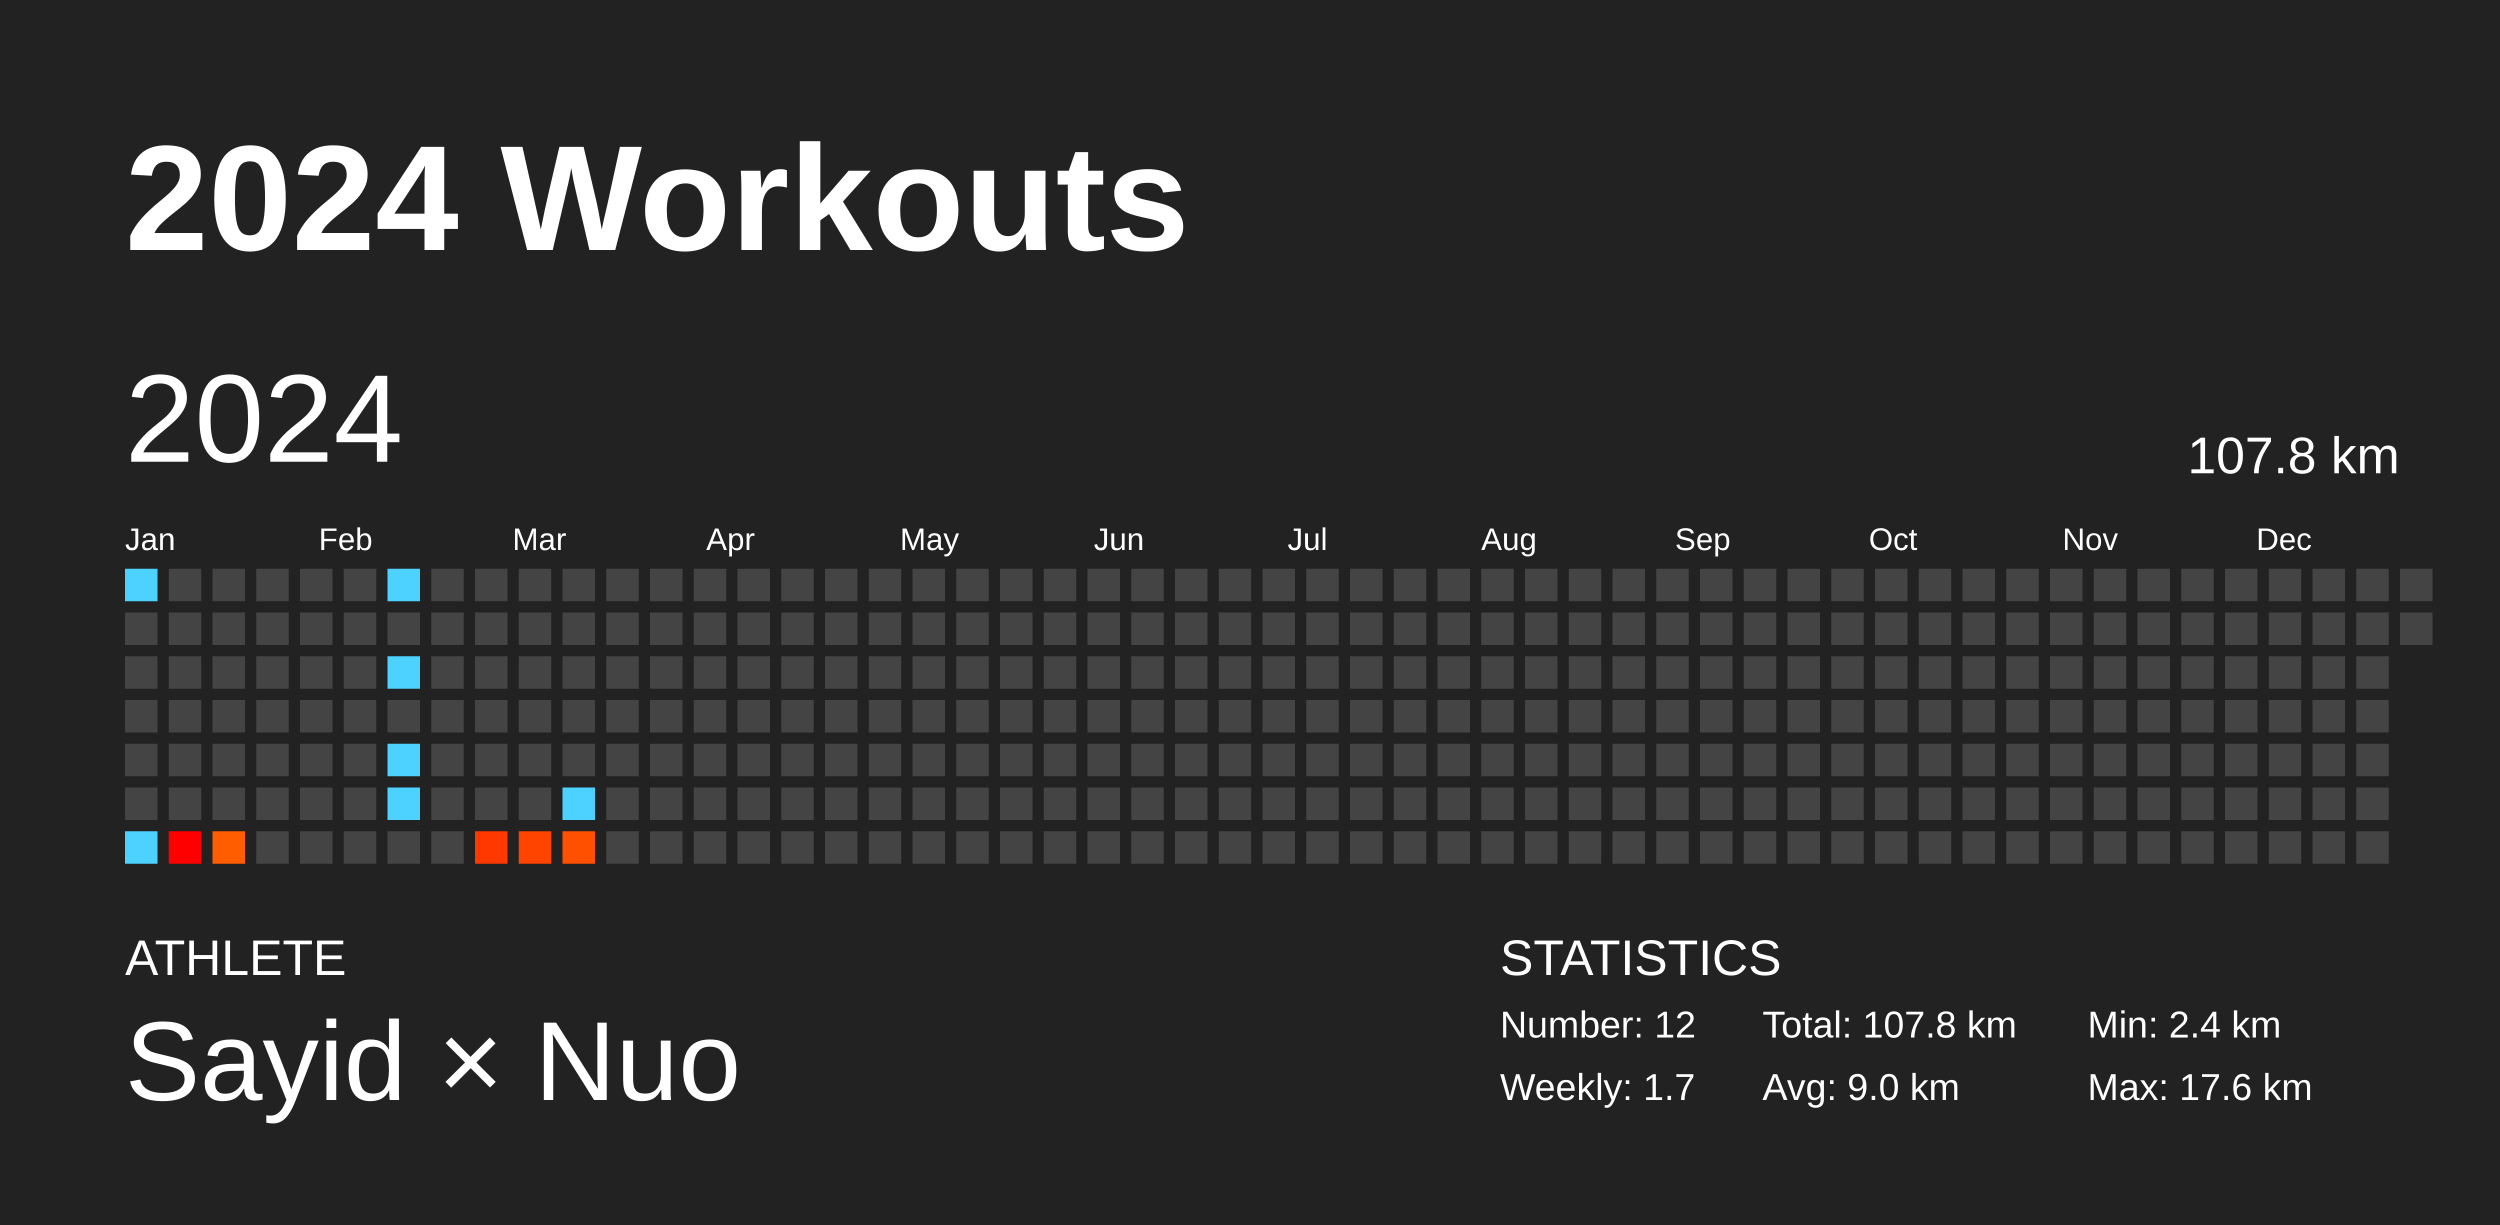
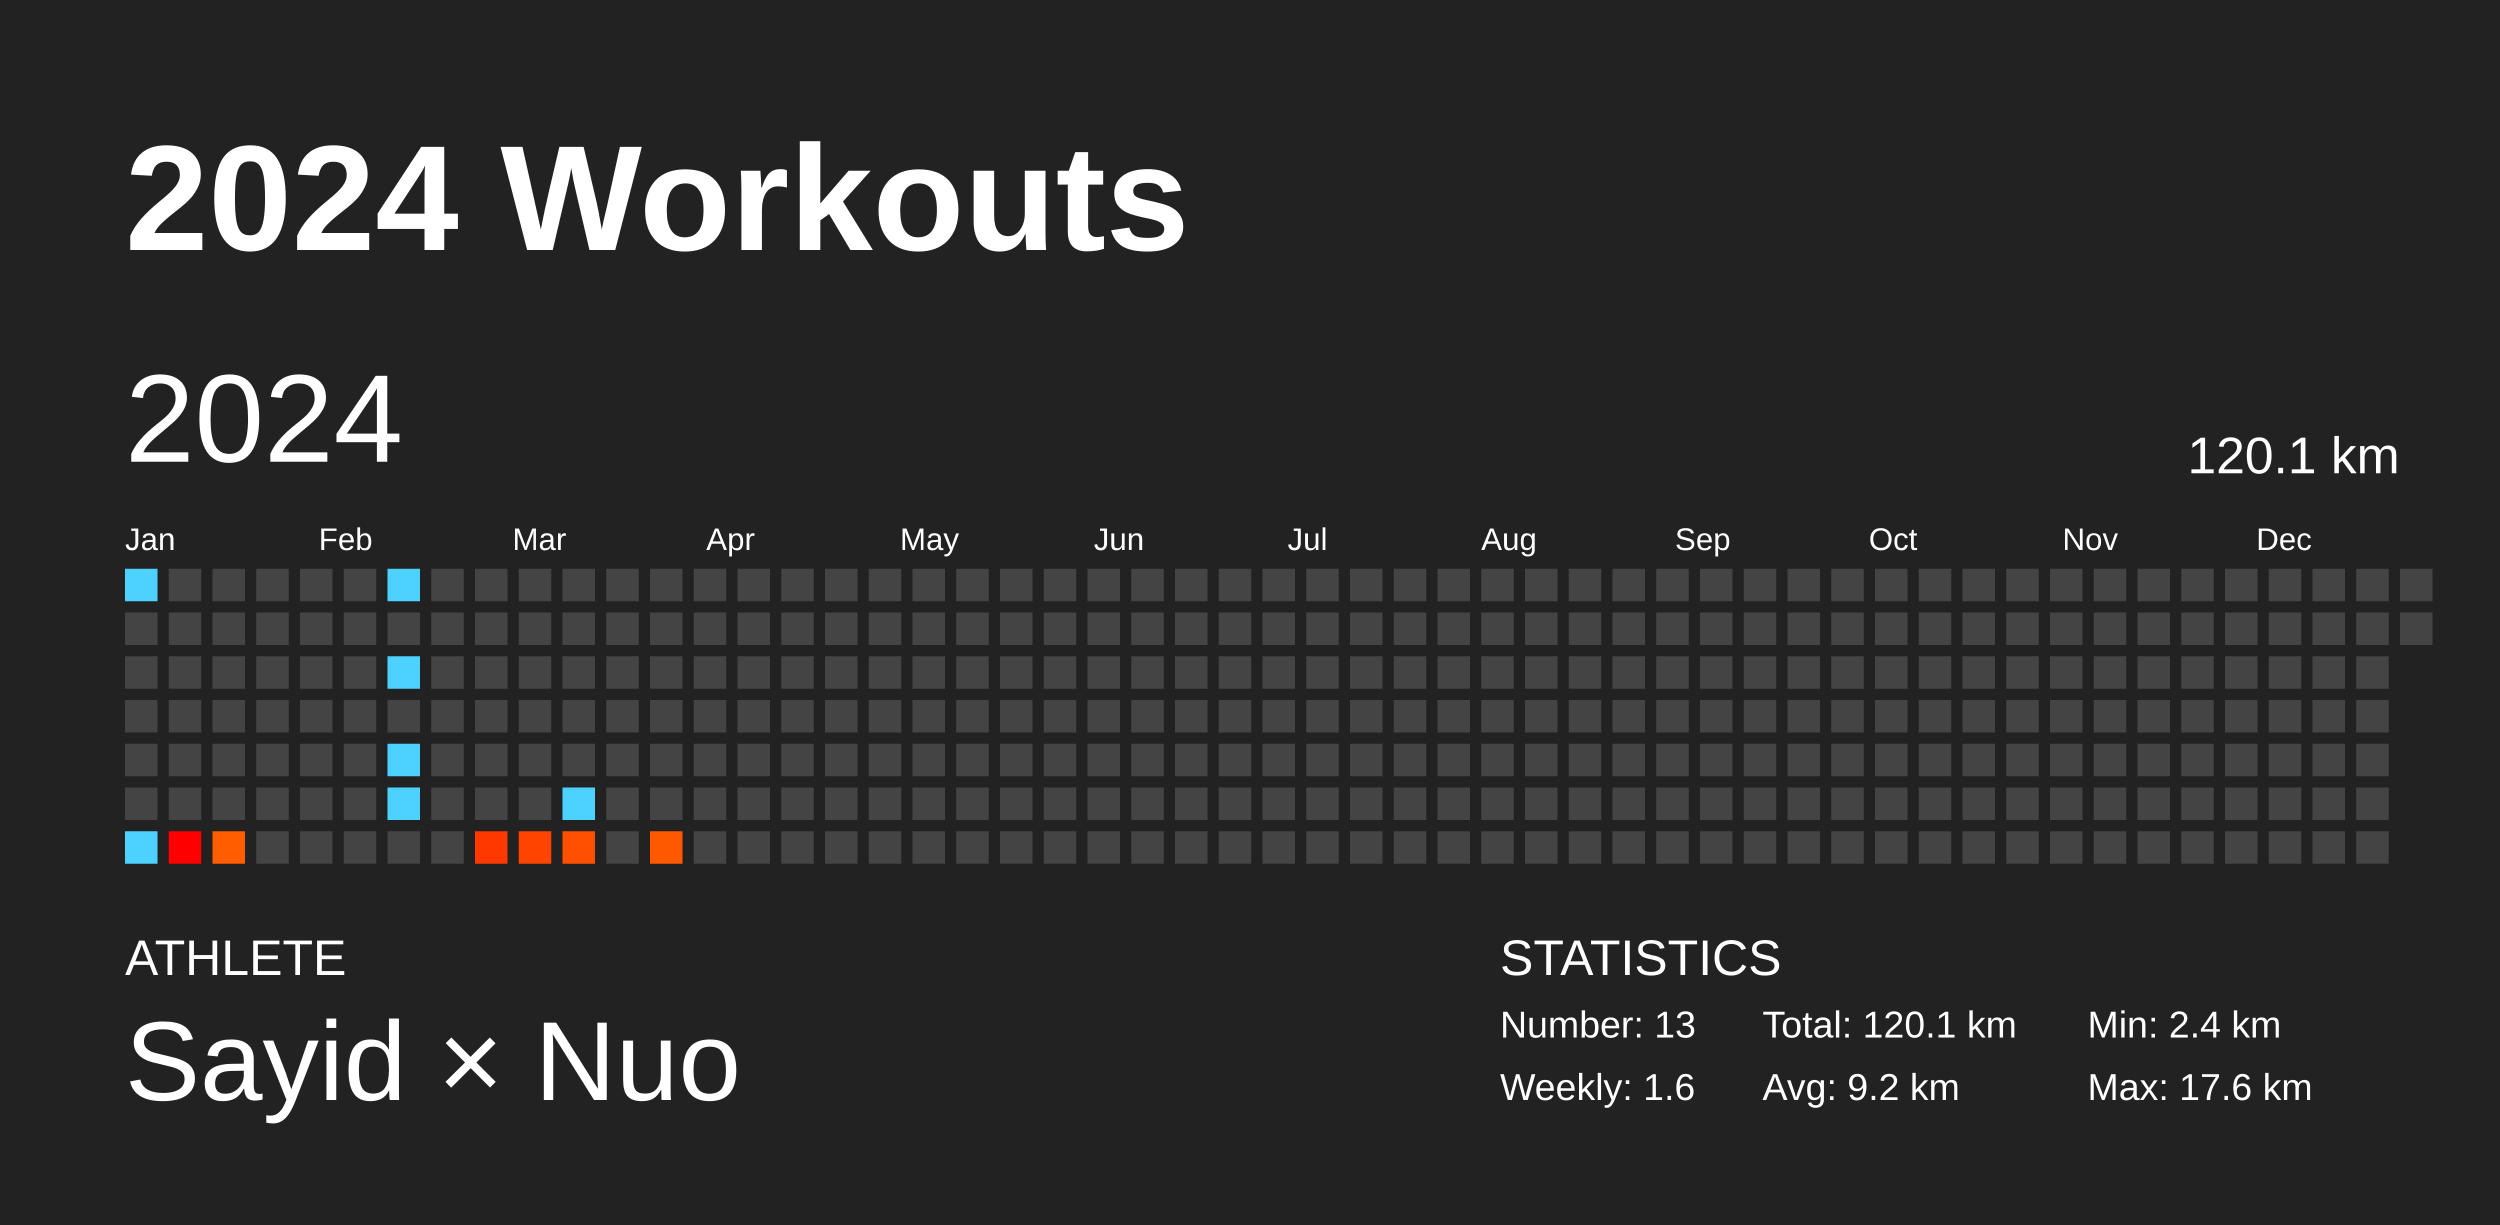
<svg xmlns="http://www.w3.org/2000/svg" baseProfile="full" height="98mm" version="1.1" viewBox="0,0,200,98" width="200mm">
  <defs />
  <rect fill="#222222" height="98" width="200" x="0" y="0" />
  <text fill="#FFFFFF" style="font-size:12px; font-family:Arial; font-weight:bold;" x="10" y="20">2024 Workouts</text>
  <text fill="#FFFFFF" style="font-size:4px; font-family:Arial" x="10" y="78">ATHLETE</text>
  <text fill="#FFFFFF" style="font-size:9px; font-family:Arial" x="10" y="88">Sayid × Nuo</text>
  <text fill="#FFFFFF" style="font-size:4px; font-family:Arial" x="120" y="78">STATISTICS</text>
-   <text fill="#FFFFFF" style="font-size:3px; font-family:Arial" x="120" y="83">Number: 12</text>
-   <text fill="#FFFFFF" style="font-size:3px; font-family:Arial" x="120" y="88">Weekly: 1.7</text>
-   <text fill="#FFFFFF" style="font-size:3px; font-family:Arial" x="141" y="83">Total: 107.8 km</text>
-   <text fill="#FFFFFF" style="font-size:3px; font-family:Arial" x="141" y="88">Avg: 9.0 km</text>
+   <text fill="#FFFFFF" style="font-size:3px; font-family:Arial" x="120" y="83">Number: 13</text>
+   <text fill="#FFFFFF" style="font-size:3px; font-family:Arial" x="120" y="88">Weekly: 1.6</text>
+   <text fill="#FFFFFF" style="font-size:3px; font-family:Arial" x="141" y="83">Total: 120.1 km</text>
+   <text fill="#FFFFFF" style="font-size:3px; font-family:Arial" x="141" y="88">Avg: 9.2 km</text>
  <text fill="#FFFFFF" style="font-size:3px; font-family:Arial" x="167" y="83">Min: 2.4 km</text>
  <text fill="#FFFFFF" style="font-size:3px; font-family:Arial" x="167" y="88">Max: 17.6 km</text>
  <text dominant-baseline="hanging" fill="#FFFFFF" style="font-size:10.0px; font-family:Arial;" x="10" y="30">2024</text>
-   <text dominant-baseline="hanging" fill="#FFFFFF" style="font-size:4.125px; font-family:Arial;" x="175" y="35">107.8 km</text>
+   <text dominant-baseline="hanging" fill="#FFFFFF" style="font-size:4.125px; font-family:Arial;" x="175" y="35">120.1 km</text>
  <text fill="#FFFFFF" style="font-size:2.5px; font-family:Arial" x="10.0" y="44">Jan</text>
  <text fill="#FFFFFF" style="font-size:2.5px; font-family:Arial" x="25.5" y="44">Feb</text>
  <text fill="#FFFFFF" style="font-size:2.5px; font-family:Arial" x="41.0" y="44">Mar</text>
  <text fill="#FFFFFF" style="font-size:2.5px; font-family:Arial" x="56.5" y="44">Apr</text>
  <text fill="#FFFFFF" style="font-size:2.5px; font-family:Arial" x="72.0" y="44">May</text>
  <text fill="#FFFFFF" style="font-size:2.5px; font-family:Arial" x="87.5" y="44">Jun</text>
  <text fill="#FFFFFF" style="font-size:2.5px; font-family:Arial" x="103.0" y="44">Jul</text>
  <text fill="#FFFFFF" style="font-size:2.5px; font-family:Arial" x="118.5" y="44">Aug</text>
  <text fill="#FFFFFF" style="font-size:2.5px; font-family:Arial" x="134.0" y="44">Sep</text>
  <text fill="#FFFFFF" style="font-size:2.5px; font-family:Arial" x="149.5" y="44">Oct</text>
  <text fill="#FFFFFF" style="font-size:2.5px; font-family:Arial" x="165.0" y="44">Nov</text>
  <text fill="#FFFFFF" style="font-size:2.5px; font-family:Arial" x="180.5" y="44">Dec</text>
  <rect fill="#4dd2ff" height="2.6" width="2.6" x="10.0" y="45.5" />
  <rect fill="#444444" height="2.6" width="2.6" x="10.0" y="49.0" />
  <rect fill="#444444" height="2.6" width="2.6" x="10.0" y="52.5" />
  <rect fill="#444444" height="2.6" width="2.6" x="10.0" y="56.0" />
  <rect fill="#444444" height="2.6" width="2.6" x="10.0" y="59.5" />
  <rect fill="#444444" height="2.6" width="2.6" x="10.0" y="63.0" />
  <rect fill="#4dd2ff" height="2.6" width="2.6" x="10.0" y="66.5" />
  <rect fill="#444444" height="2.6" width="2.6" x="13.5" y="45.5" />
  <rect fill="#444444" height="2.6" width="2.6" x="13.5" y="49.0" />
  <rect fill="#444444" height="2.6" width="2.6" x="13.5" y="52.5" />
  <rect fill="#444444" height="2.6" width="2.6" x="13.5" y="56.0" />
  <rect fill="#444444" height="2.6" width="2.6" x="13.5" y="59.5" />
  <rect fill="#444444" height="2.6" width="2.6" x="13.5" y="63.0" />
  <rect fill="#ff0000" height="2.6" width="2.6" x="13.5" y="66.5" />
  <rect fill="#444444" height="2.6" width="2.6" x="17.0" y="45.5" />
  <rect fill="#444444" height="2.6" width="2.6" x="17.0" y="49.0" />
  <rect fill="#444444" height="2.6" width="2.6" x="17.0" y="52.5" />
  <rect fill="#444444" height="2.6" width="2.6" x="17.0" y="56.0" />
  <rect fill="#444444" height="2.6" width="2.6" x="17.0" y="59.5" />
  <rect fill="#444444" height="2.6" width="2.6" x="17.0" y="63.0" />
  <rect fill="#ff5d00" height="2.6" width="2.6" x="17.0" y="66.5" />
  <rect fill="#444444" height="2.6" width="2.6" x="20.5" y="45.5" />
  <rect fill="#444444" height="2.6" width="2.6" x="20.5" y="49.0" />
  <rect fill="#444444" height="2.6" width="2.6" x="20.5" y="52.5" />
  <rect fill="#444444" height="2.6" width="2.6" x="20.5" y="56.0" />
  <rect fill="#444444" height="2.6" width="2.6" x="20.5" y="59.5" />
  <rect fill="#444444" height="2.6" width="2.6" x="20.5" y="63.0" />
  <rect fill="#444444" height="2.6" width="2.6" x="20.5" y="66.5" />
  <rect fill="#444444" height="2.6" width="2.6" x="24.0" y="45.5" />
  <rect fill="#444444" height="2.6" width="2.6" x="24.0" y="49.0" />
  <rect fill="#444444" height="2.6" width="2.6" x="24.0" y="52.5" />
  <rect fill="#444444" height="2.6" width="2.6" x="24.0" y="56.0" />
  <rect fill="#444444" height="2.6" width="2.6" x="24.0" y="59.5" />
  <rect fill="#444444" height="2.6" width="2.6" x="24.0" y="63.0" />
  <rect fill="#444444" height="2.6" width="2.6" x="24.0" y="66.5" />
  <rect fill="#444444" height="2.6" width="2.6" x="27.5" y="45.5" />
  <rect fill="#444444" height="2.6" width="2.6" x="27.5" y="49.0" />
  <rect fill="#444444" height="2.6" width="2.6" x="27.5" y="52.5" />
  <rect fill="#444444" height="2.6" width="2.6" x="27.5" y="56.0" />
  <rect fill="#444444" height="2.6" width="2.6" x="27.5" y="59.5" />
  <rect fill="#444444" height="2.6" width="2.6" x="27.5" y="63.0" />
  <rect fill="#444444" height="2.6" width="2.6" x="27.5" y="66.5" />
  <rect fill="#4dd2ff" height="2.6" width="2.6" x="31.0" y="45.5" />
  <rect fill="#444444" height="2.6" width="2.6" x="31.0" y="49.0" />
  <rect fill="#4dd2ff" height="2.6" width="2.6" x="31.0" y="52.5" />
  <rect fill="#444444" height="2.6" width="2.6" x="31.0" y="56.0" />
  <rect fill="#4dd2ff" height="2.6" width="2.6" x="31.0" y="59.5" />
  <rect fill="#4dd2ff" height="2.6" width="2.6" x="31.0" y="63.0" />
  <rect fill="#444444" height="2.6" width="2.6" x="31.0" y="66.5" />
  <rect fill="#444444" height="2.6" width="2.6" x="34.5" y="45.5" />
  <rect fill="#444444" height="2.6" width="2.6" x="34.5" y="49.0" />
  <rect fill="#444444" height="2.6" width="2.6" x="34.5" y="52.5" />
  <rect fill="#444444" height="2.6" width="2.6" x="34.5" y="56.0" />
  <rect fill="#444444" height="2.6" width="2.6" x="34.5" y="59.5" />
  <rect fill="#444444" height="2.6" width="2.6" x="34.5" y="63.0" />
  <rect fill="#444444" height="2.6" width="2.6" x="34.5" y="66.5" />
  <rect fill="#444444" height="2.6" width="2.6" x="38.0" y="45.5" />
  <rect fill="#444444" height="2.6" width="2.6" x="38.0" y="49.0" />
  <rect fill="#444444" height="2.6" width="2.6" x="38.0" y="52.5" />
  <rect fill="#444444" height="2.6" width="2.6" x="38.0" y="56.0" />
  <rect fill="#444444" height="2.6" width="2.6" x="38.0" y="59.5" />
  <rect fill="#444444" height="2.6" width="2.6" x="38.0" y="63.0" />
  <rect fill="#ff3800" height="2.6" width="2.6" x="38.0" y="66.5" />
  <rect fill="#444444" height="2.6" width="2.6" x="41.5" y="45.5" />
  <rect fill="#444444" height="2.6" width="2.6" x="41.5" y="49.0" />
  <rect fill="#444444" height="2.6" width="2.6" x="41.5" y="52.5" />
  <rect fill="#444444" height="2.6" width="2.6" x="41.5" y="56.0" />
  <rect fill="#444444" height="2.6" width="2.6" x="41.5" y="59.5" />
  <rect fill="#444444" height="2.6" width="2.6" x="41.5" y="63.0" />
  <rect fill="#ff4400" height="2.6" width="2.6" x="41.5" y="66.5" />
  <rect fill="#444444" height="2.6" width="2.6" x="45.0" y="45.5" />
  <rect fill="#444444" height="2.6" width="2.6" x="45.0" y="49.0" />
  <rect fill="#444444" height="2.6" width="2.6" x="45.0" y="52.5" />
  <rect fill="#444444" height="2.6" width="2.6" x="45.0" y="56.0" />
  <rect fill="#444444" height="2.6" width="2.6" x="45.0" y="59.5" />
  <rect fill="#4dd2ff" height="2.6" width="2.6" x="45.0" y="63.0" />
  <rect fill="#ff5000" height="2.6" width="2.6" x="45.0" y="66.5" />
  <rect fill="#444444" height="2.6" width="2.6" x="48.5" y="45.5" />
  <rect fill="#444444" height="2.6" width="2.6" x="48.5" y="49.0" />
  <rect fill="#444444" height="2.6" width="2.6" x="48.5" y="52.5" />
  <rect fill="#444444" height="2.6" width="2.6" x="48.5" y="56.0" />
  <rect fill="#444444" height="2.6" width="2.6" x="48.5" y="59.5" />
  <rect fill="#444444" height="2.6" width="2.6" x="48.5" y="63.0" />
  <rect fill="#444444" height="2.6" width="2.6" x="48.5" y="66.5" />
  <rect fill="#444444" height="2.6" width="2.6" x="52.0" y="45.5" />
  <rect fill="#444444" height="2.6" width="2.6" x="52.0" y="49.0" />
  <rect fill="#444444" height="2.6" width="2.6" x="52.0" y="52.5" />
  <rect fill="#444444" height="2.6" width="2.6" x="52.0" y="56.0" />
  <rect fill="#444444" height="2.6" width="2.6" x="52.0" y="59.5" />
  <rect fill="#444444" height="2.6" width="2.6" x="52.0" y="63.0" />
-   <rect fill="#444444" height="2.6" width="2.6" x="52.0" y="66.5" />
+   <rect fill="#ff5900" height="2.6" width="2.6" x="52.0" y="66.5" />
  <rect fill="#444444" height="2.6" width="2.6" x="55.5" y="45.5" />
  <rect fill="#444444" height="2.6" width="2.6" x="55.5" y="49.0" />
  <rect fill="#444444" height="2.6" width="2.6" x="55.5" y="52.5" />
  <rect fill="#444444" height="2.6" width="2.6" x="55.5" y="56.0" />
  <rect fill="#444444" height="2.6" width="2.6" x="55.5" y="59.5" />
  <rect fill="#444444" height="2.6" width="2.6" x="55.5" y="63.0" />
  <rect fill="#444444" height="2.6" width="2.6" x="55.5" y="66.5" />
  <rect fill="#444444" height="2.6" width="2.6" x="59.0" y="45.5" />
  <rect fill="#444444" height="2.6" width="2.6" x="59.0" y="49.0" />
  <rect fill="#444444" height="2.6" width="2.6" x="59.0" y="52.5" />
  <rect fill="#444444" height="2.6" width="2.6" x="59.0" y="56.0" />
  <rect fill="#444444" height="2.6" width="2.6" x="59.0" y="59.5" />
  <rect fill="#444444" height="2.6" width="2.6" x="59.0" y="63.0" />
  <rect fill="#444444" height="2.6" width="2.6" x="59.0" y="66.5" />
  <rect fill="#444444" height="2.6" width="2.6" x="62.5" y="45.5" />
  <rect fill="#444444" height="2.6" width="2.6" x="62.5" y="49.0" />
  <rect fill="#444444" height="2.6" width="2.6" x="62.5" y="52.5" />
  <rect fill="#444444" height="2.6" width="2.6" x="62.5" y="56.0" />
  <rect fill="#444444" height="2.6" width="2.6" x="62.5" y="59.5" />
  <rect fill="#444444" height="2.6" width="2.6" x="62.5" y="63.0" />
  <rect fill="#444444" height="2.6" width="2.6" x="62.5" y="66.5" />
  <rect fill="#444444" height="2.6" width="2.6" x="66.0" y="45.5" />
  <rect fill="#444444" height="2.6" width="2.6" x="66.0" y="49.0" />
  <rect fill="#444444" height="2.6" width="2.6" x="66.0" y="52.5" />
  <rect fill="#444444" height="2.6" width="2.6" x="66.0" y="56.0" />
  <rect fill="#444444" height="2.6" width="2.6" x="66.0" y="59.5" />
  <rect fill="#444444" height="2.6" width="2.6" x="66.0" y="63.0" />
  <rect fill="#444444" height="2.6" width="2.6" x="66.0" y="66.5" />
  <rect fill="#444444" height="2.6" width="2.6" x="69.5" y="45.5" />
  <rect fill="#444444" height="2.6" width="2.6" x="69.5" y="49.0" />
  <rect fill="#444444" height="2.6" width="2.6" x="69.5" y="52.5" />
  <rect fill="#444444" height="2.6" width="2.6" x="69.5" y="56.0" />
  <rect fill="#444444" height="2.6" width="2.6" x="69.5" y="59.5" />
  <rect fill="#444444" height="2.6" width="2.6" x="69.5" y="63.0" />
  <rect fill="#444444" height="2.6" width="2.6" x="69.5" y="66.5" />
  <rect fill="#444444" height="2.6" width="2.6" x="73.0" y="45.5" />
  <rect fill="#444444" height="2.6" width="2.6" x="73.0" y="49.0" />
  <rect fill="#444444" height="2.6" width="2.6" x="73.0" y="52.5" />
  <rect fill="#444444" height="2.6" width="2.6" x="73.0" y="56.0" />
  <rect fill="#444444" height="2.6" width="2.6" x="73.0" y="59.5" />
  <rect fill="#444444" height="2.6" width="2.6" x="73.0" y="63.0" />
  <rect fill="#444444" height="2.6" width="2.6" x="73.0" y="66.5" />
  <rect fill="#444444" height="2.6" width="2.6" x="76.5" y="45.5" />
  <rect fill="#444444" height="2.6" width="2.6" x="76.5" y="49.0" />
  <rect fill="#444444" height="2.6" width="2.6" x="76.5" y="52.5" />
  <rect fill="#444444" height="2.6" width="2.6" x="76.5" y="56.0" />
  <rect fill="#444444" height="2.6" width="2.6" x="76.5" y="59.5" />
  <rect fill="#444444" height="2.6" width="2.6" x="76.5" y="63.0" />
  <rect fill="#444444" height="2.6" width="2.6" x="76.5" y="66.5" />
  <rect fill="#444444" height="2.6" width="2.6" x="80.0" y="45.5" />
  <rect fill="#444444" height="2.6" width="2.6" x="80.0" y="49.0" />
  <rect fill="#444444" height="2.6" width="2.6" x="80.0" y="52.5" />
  <rect fill="#444444" height="2.6" width="2.6" x="80.0" y="56.0" />
  <rect fill="#444444" height="2.6" width="2.6" x="80.0" y="59.5" />
  <rect fill="#444444" height="2.6" width="2.6" x="80.0" y="63.0" />
  <rect fill="#444444" height="2.6" width="2.6" x="80.0" y="66.5" />
  <rect fill="#444444" height="2.6" width="2.6" x="83.5" y="45.5" />
  <rect fill="#444444" height="2.6" width="2.6" x="83.5" y="49.0" />
  <rect fill="#444444" height="2.6" width="2.6" x="83.5" y="52.5" />
  <rect fill="#444444" height="2.6" width="2.6" x="83.5" y="56.0" />
  <rect fill="#444444" height="2.6" width="2.6" x="83.5" y="59.5" />
  <rect fill="#444444" height="2.6" width="2.6" x="83.5" y="63.0" />
  <rect fill="#444444" height="2.6" width="2.6" x="83.5" y="66.5" />
  <rect fill="#444444" height="2.6" width="2.6" x="87.0" y="45.5" />
  <rect fill="#444444" height="2.6" width="2.6" x="87.0" y="49.0" />
  <rect fill="#444444" height="2.6" width="2.6" x="87.0" y="52.5" />
  <rect fill="#444444" height="2.6" width="2.6" x="87.0" y="56.0" />
  <rect fill="#444444" height="2.6" width="2.6" x="87.0" y="59.5" />
  <rect fill="#444444" height="2.6" width="2.6" x="87.0" y="63.0" />
  <rect fill="#444444" height="2.6" width="2.6" x="87.0" y="66.5" />
  <rect fill="#444444" height="2.6" width="2.6" x="90.5" y="45.5" />
  <rect fill="#444444" height="2.6" width="2.6" x="90.5" y="49.0" />
  <rect fill="#444444" height="2.6" width="2.6" x="90.5" y="52.5" />
  <rect fill="#444444" height="2.6" width="2.6" x="90.5" y="56.0" />
  <rect fill="#444444" height="2.6" width="2.6" x="90.5" y="59.5" />
  <rect fill="#444444" height="2.6" width="2.6" x="90.5" y="63.0" />
  <rect fill="#444444" height="2.6" width="2.6" x="90.5" y="66.5" />
  <rect fill="#444444" height="2.6" width="2.6" x="94.0" y="45.5" />
  <rect fill="#444444" height="2.6" width="2.6" x="94.0" y="49.0" />
  <rect fill="#444444" height="2.6" width="2.6" x="94.0" y="52.5" />
  <rect fill="#444444" height="2.6" width="2.6" x="94.0" y="56.0" />
  <rect fill="#444444" height="2.6" width="2.6" x="94.0" y="59.5" />
  <rect fill="#444444" height="2.6" width="2.6" x="94.0" y="63.0" />
  <rect fill="#444444" height="2.6" width="2.6" x="94.0" y="66.5" />
  <rect fill="#444444" height="2.6" width="2.6" x="97.5" y="45.5" />
  <rect fill="#444444" height="2.6" width="2.6" x="97.5" y="49.0" />
  <rect fill="#444444" height="2.6" width="2.6" x="97.5" y="52.5" />
  <rect fill="#444444" height="2.6" width="2.6" x="97.5" y="56.0" />
  <rect fill="#444444" height="2.6" width="2.6" x="97.5" y="59.5" />
  <rect fill="#444444" height="2.6" width="2.6" x="97.5" y="63.0" />
  <rect fill="#444444" height="2.6" width="2.6" x="97.5" y="66.5" />
  <rect fill="#444444" height="2.6" width="2.6" x="101.0" y="45.5" />
  <rect fill="#444444" height="2.6" width="2.6" x="101.0" y="49.0" />
  <rect fill="#444444" height="2.6" width="2.6" x="101.0" y="52.5" />
  <rect fill="#444444" height="2.6" width="2.6" x="101.0" y="56.0" />
  <rect fill="#444444" height="2.6" width="2.6" x="101.0" y="59.5" />
  <rect fill="#444444" height="2.6" width="2.6" x="101.0" y="63.0" />
  <rect fill="#444444" height="2.6" width="2.6" x="101.0" y="66.5" />
  <rect fill="#444444" height="2.6" width="2.6" x="104.5" y="45.5" />
  <rect fill="#444444" height="2.6" width="2.6" x="104.5" y="49.0" />
  <rect fill="#444444" height="2.6" width="2.6" x="104.5" y="52.5" />
  <rect fill="#444444" height="2.6" width="2.6" x="104.5" y="56.0" />
  <rect fill="#444444" height="2.6" width="2.6" x="104.5" y="59.5" />
  <rect fill="#444444" height="2.6" width="2.6" x="104.5" y="63.0" />
  <rect fill="#444444" height="2.6" width="2.6" x="104.5" y="66.5" />
  <rect fill="#444444" height="2.6" width="2.6" x="108.0" y="45.5" />
  <rect fill="#444444" height="2.6" width="2.6" x="108.0" y="49.0" />
  <rect fill="#444444" height="2.6" width="2.6" x="108.0" y="52.5" />
  <rect fill="#444444" height="2.6" width="2.6" x="108.0" y="56.0" />
  <rect fill="#444444" height="2.6" width="2.6" x="108.0" y="59.5" />
  <rect fill="#444444" height="2.6" width="2.6" x="108.0" y="63.0" />
  <rect fill="#444444" height="2.6" width="2.6" x="108.0" y="66.5" />
  <rect fill="#444444" height="2.6" width="2.6" x="111.5" y="45.5" />
  <rect fill="#444444" height="2.6" width="2.6" x="111.5" y="49.0" />
  <rect fill="#444444" height="2.6" width="2.6" x="111.5" y="52.5" />
  <rect fill="#444444" height="2.6" width="2.6" x="111.5" y="56.0" />
  <rect fill="#444444" height="2.6" width="2.6" x="111.5" y="59.5" />
  <rect fill="#444444" height="2.6" width="2.6" x="111.5" y="63.0" />
  <rect fill="#444444" height="2.6" width="2.6" x="111.5" y="66.5" />
  <rect fill="#444444" height="2.6" width="2.6" x="115.0" y="45.5" />
  <rect fill="#444444" height="2.6" width="2.6" x="115.0" y="49.0" />
  <rect fill="#444444" height="2.6" width="2.6" x="115.0" y="52.5" />
  <rect fill="#444444" height="2.6" width="2.6" x="115.0" y="56.0" />
  <rect fill="#444444" height="2.6" width="2.6" x="115.0" y="59.5" />
  <rect fill="#444444" height="2.6" width="2.6" x="115.0" y="63.0" />
  <rect fill="#444444" height="2.6" width="2.6" x="115.0" y="66.5" />
  <rect fill="#444444" height="2.6" width="2.6" x="118.5" y="45.5" />
  <rect fill="#444444" height="2.6" width="2.6" x="118.5" y="49.0" />
  <rect fill="#444444" height="2.6" width="2.6" x="118.5" y="52.5" />
  <rect fill="#444444" height="2.6" width="2.6" x="118.5" y="56.0" />
  <rect fill="#444444" height="2.6" width="2.6" x="118.5" y="59.5" />
  <rect fill="#444444" height="2.6" width="2.6" x="118.5" y="63.0" />
  <rect fill="#444444" height="2.6" width="2.6" x="118.5" y="66.5" />
  <rect fill="#444444" height="2.6" width="2.6" x="122.0" y="45.5" />
  <rect fill="#444444" height="2.6" width="2.6" x="122.0" y="49.0" />
  <rect fill="#444444" height="2.6" width="2.6" x="122.0" y="52.5" />
  <rect fill="#444444" height="2.6" width="2.6" x="122.0" y="56.0" />
  <rect fill="#444444" height="2.6" width="2.6" x="122.0" y="59.5" />
  <rect fill="#444444" height="2.6" width="2.6" x="122.0" y="63.0" />
  <rect fill="#444444" height="2.6" width="2.6" x="122.0" y="66.5" />
  <rect fill="#444444" height="2.6" width="2.6" x="125.5" y="45.5" />
  <rect fill="#444444" height="2.6" width="2.6" x="125.5" y="49.0" />
  <rect fill="#444444" height="2.6" width="2.6" x="125.5" y="52.5" />
  <rect fill="#444444" height="2.6" width="2.6" x="125.5" y="56.0" />
  <rect fill="#444444" height="2.6" width="2.6" x="125.5" y="59.5" />
  <rect fill="#444444" height="2.6" width="2.6" x="125.5" y="63.0" />
  <rect fill="#444444" height="2.6" width="2.6" x="125.5" y="66.5" />
  <rect fill="#444444" height="2.6" width="2.6" x="129.0" y="45.5" />
  <rect fill="#444444" height="2.6" width="2.6" x="129.0" y="49.0" />
  <rect fill="#444444" height="2.6" width="2.6" x="129.0" y="52.5" />
  <rect fill="#444444" height="2.6" width="2.6" x="129.0" y="56.0" />
  <rect fill="#444444" height="2.6" width="2.6" x="129.0" y="59.5" />
  <rect fill="#444444" height="2.6" width="2.6" x="129.0" y="63.0" />
  <rect fill="#444444" height="2.6" width="2.6" x="129.0" y="66.5" />
  <rect fill="#444444" height="2.6" width="2.6" x="132.5" y="45.5" />
  <rect fill="#444444" height="2.6" width="2.6" x="132.5" y="49.0" />
  <rect fill="#444444" height="2.6" width="2.6" x="132.5" y="52.5" />
  <rect fill="#444444" height="2.6" width="2.6" x="132.5" y="56.0" />
  <rect fill="#444444" height="2.6" width="2.6" x="132.5" y="59.5" />
  <rect fill="#444444" height="2.6" width="2.6" x="132.5" y="63.0" />
  <rect fill="#444444" height="2.6" width="2.6" x="132.5" y="66.5" />
  <rect fill="#444444" height="2.6" width="2.6" x="136.0" y="45.5" />
  <rect fill="#444444" height="2.6" width="2.6" x="136.0" y="49.0" />
  <rect fill="#444444" height="2.6" width="2.6" x="136.0" y="52.5" />
  <rect fill="#444444" height="2.6" width="2.6" x="136.0" y="56.0" />
  <rect fill="#444444" height="2.6" width="2.6" x="136.0" y="59.5" />
  <rect fill="#444444" height="2.6" width="2.6" x="136.0" y="63.0" />
  <rect fill="#444444" height="2.6" width="2.6" x="136.0" y="66.5" />
  <rect fill="#444444" height="2.6" width="2.6" x="139.5" y="45.5" />
  <rect fill="#444444" height="2.6" width="2.6" x="139.5" y="49.0" />
  <rect fill="#444444" height="2.6" width="2.6" x="139.5" y="52.5" />
  <rect fill="#444444" height="2.6" width="2.6" x="139.5" y="56.0" />
  <rect fill="#444444" height="2.6" width="2.6" x="139.5" y="59.5" />
  <rect fill="#444444" height="2.6" width="2.6" x="139.5" y="63.0" />
  <rect fill="#444444" height="2.6" width="2.6" x="139.5" y="66.5" />
  <rect fill="#444444" height="2.6" width="2.6" x="143.0" y="45.5" />
  <rect fill="#444444" height="2.6" width="2.6" x="143.0" y="49.0" />
  <rect fill="#444444" height="2.6" width="2.6" x="143.0" y="52.5" />
  <rect fill="#444444" height="2.6" width="2.6" x="143.0" y="56.0" />
  <rect fill="#444444" height="2.6" width="2.6" x="143.0" y="59.5" />
  <rect fill="#444444" height="2.6" width="2.6" x="143.0" y="63.0" />
  <rect fill="#444444" height="2.6" width="2.6" x="143.0" y="66.5" />
  <rect fill="#444444" height="2.6" width="2.6" x="146.5" y="45.5" />
  <rect fill="#444444" height="2.6" width="2.6" x="146.5" y="49.0" />
  <rect fill="#444444" height="2.6" width="2.6" x="146.5" y="52.5" />
  <rect fill="#444444" height="2.6" width="2.6" x="146.5" y="56.0" />
  <rect fill="#444444" height="2.6" width="2.6" x="146.5" y="59.5" />
  <rect fill="#444444" height="2.6" width="2.6" x="146.5" y="63.0" />
  <rect fill="#444444" height="2.6" width="2.6" x="146.5" y="66.5" />
  <rect fill="#444444" height="2.6" width="2.6" x="150.0" y="45.5" />
  <rect fill="#444444" height="2.6" width="2.6" x="150.0" y="49.0" />
  <rect fill="#444444" height="2.6" width="2.6" x="150.0" y="52.5" />
  <rect fill="#444444" height="2.6" width="2.6" x="150.0" y="56.0" />
  <rect fill="#444444" height="2.6" width="2.6" x="150.0" y="59.5" />
  <rect fill="#444444" height="2.6" width="2.6" x="150.0" y="63.0" />
  <rect fill="#444444" height="2.6" width="2.6" x="150.0" y="66.5" />
  <rect fill="#444444" height="2.6" width="2.6" x="153.5" y="45.5" />
  <rect fill="#444444" height="2.6" width="2.6" x="153.5" y="49.0" />
  <rect fill="#444444" height="2.6" width="2.6" x="153.5" y="52.5" />
  <rect fill="#444444" height="2.6" width="2.6" x="153.5" y="56.0" />
  <rect fill="#444444" height="2.6" width="2.6" x="153.5" y="59.5" />
  <rect fill="#444444" height="2.6" width="2.6" x="153.5" y="63.0" />
  <rect fill="#444444" height="2.6" width="2.6" x="153.5" y="66.5" />
  <rect fill="#444444" height="2.6" width="2.6" x="157.0" y="45.5" />
  <rect fill="#444444" height="2.6" width="2.6" x="157.0" y="49.0" />
  <rect fill="#444444" height="2.6" width="2.6" x="157.0" y="52.5" />
  <rect fill="#444444" height="2.6" width="2.6" x="157.0" y="56.0" />
  <rect fill="#444444" height="2.6" width="2.6" x="157.0" y="59.5" />
  <rect fill="#444444" height="2.6" width="2.6" x="157.0" y="63.0" />
  <rect fill="#444444" height="2.6" width="2.6" x="157.0" y="66.5" />
  <rect fill="#444444" height="2.6" width="2.6" x="160.5" y="45.5" />
  <rect fill="#444444" height="2.6" width="2.6" x="160.5" y="49.0" />
  <rect fill="#444444" height="2.6" width="2.6" x="160.5" y="52.5" />
  <rect fill="#444444" height="2.6" width="2.6" x="160.5" y="56.0" />
  <rect fill="#444444" height="2.6" width="2.6" x="160.5" y="59.5" />
  <rect fill="#444444" height="2.6" width="2.6" x="160.5" y="63.0" />
  <rect fill="#444444" height="2.6" width="2.6" x="160.5" y="66.5" />
  <rect fill="#444444" height="2.6" width="2.6" x="164.0" y="45.5" />
  <rect fill="#444444" height="2.6" width="2.6" x="164.0" y="49.0" />
  <rect fill="#444444" height="2.6" width="2.6" x="164.0" y="52.5" />
  <rect fill="#444444" height="2.6" width="2.6" x="164.0" y="56.0" />
  <rect fill="#444444" height="2.6" width="2.6" x="164.0" y="59.5" />
  <rect fill="#444444" height="2.6" width="2.6" x="164.0" y="63.0" />
  <rect fill="#444444" height="2.6" width="2.6" x="164.0" y="66.5" />
  <rect fill="#444444" height="2.6" width="2.6" x="167.5" y="45.5" />
  <rect fill="#444444" height="2.6" width="2.6" x="167.5" y="49.0" />
  <rect fill="#444444" height="2.6" width="2.6" x="167.5" y="52.5" />
  <rect fill="#444444" height="2.6" width="2.6" x="167.5" y="56.0" />
  <rect fill="#444444" height="2.6" width="2.6" x="167.5" y="59.5" />
  <rect fill="#444444" height="2.6" width="2.6" x="167.5" y="63.0" />
  <rect fill="#444444" height="2.6" width="2.6" x="167.5" y="66.5" />
  <rect fill="#444444" height="2.6" width="2.6" x="171.0" y="45.5" />
  <rect fill="#444444" height="2.6" width="2.6" x="171.0" y="49.0" />
  <rect fill="#444444" height="2.6" width="2.6" x="171.0" y="52.5" />
  <rect fill="#444444" height="2.6" width="2.6" x="171.0" y="56.0" />
  <rect fill="#444444" height="2.6" width="2.6" x="171.0" y="59.5" />
  <rect fill="#444444" height="2.6" width="2.6" x="171.0" y="63.0" />
  <rect fill="#444444" height="2.6" width="2.6" x="171.0" y="66.5" />
  <rect fill="#444444" height="2.6" width="2.6" x="174.5" y="45.5" />
  <rect fill="#444444" height="2.6" width="2.6" x="174.5" y="49.0" />
  <rect fill="#444444" height="2.6" width="2.6" x="174.5" y="52.5" />
  <rect fill="#444444" height="2.6" width="2.6" x="174.5" y="56.0" />
  <rect fill="#444444" height="2.6" width="2.6" x="174.5" y="59.5" />
  <rect fill="#444444" height="2.6" width="2.6" x="174.5" y="63.0" />
  <rect fill="#444444" height="2.6" width="2.6" x="174.5" y="66.5" />
  <rect fill="#444444" height="2.6" width="2.6" x="178.0" y="45.5" />
  <rect fill="#444444" height="2.6" width="2.6" x="178.0" y="49.0" />
  <rect fill="#444444" height="2.6" width="2.6" x="178.0" y="52.5" />
  <rect fill="#444444" height="2.6" width="2.6" x="178.0" y="56.0" />
  <rect fill="#444444" height="2.6" width="2.6" x="178.0" y="59.5" />
  <rect fill="#444444" height="2.6" width="2.6" x="178.0" y="63.0" />
  <rect fill="#444444" height="2.6" width="2.6" x="178.0" y="66.5" />
  <rect fill="#444444" height="2.6" width="2.6" x="181.5" y="45.5" />
  <rect fill="#444444" height="2.6" width="2.6" x="181.5" y="49.0" />
  <rect fill="#444444" height="2.6" width="2.6" x="181.5" y="52.5" />
  <rect fill="#444444" height="2.6" width="2.6" x="181.5" y="56.0" />
  <rect fill="#444444" height="2.6" width="2.6" x="181.5" y="59.5" />
  <rect fill="#444444" height="2.6" width="2.6" x="181.5" y="63.0" />
  <rect fill="#444444" height="2.6" width="2.6" x="181.5" y="66.5" />
  <rect fill="#444444" height="2.6" width="2.6" x="185.0" y="45.5" />
  <rect fill="#444444" height="2.6" width="2.6" x="185.0" y="49.0" />
  <rect fill="#444444" height="2.6" width="2.6" x="185.0" y="52.5" />
  <rect fill="#444444" height="2.6" width="2.6" x="185.0" y="56.0" />
  <rect fill="#444444" height="2.6" width="2.6" x="185.0" y="59.5" />
  <rect fill="#444444" height="2.6" width="2.6" x="185.0" y="63.0" />
  <rect fill="#444444" height="2.6" width="2.6" x="185.0" y="66.5" />
  <rect fill="#444444" height="2.6" width="2.6" x="188.5" y="45.5" />
  <rect fill="#444444" height="2.6" width="2.6" x="188.5" y="49.0" />
  <rect fill="#444444" height="2.6" width="2.6" x="188.5" y="52.5" />
  <rect fill="#444444" height="2.6" width="2.6" x="188.5" y="56.0" />
  <rect fill="#444444" height="2.6" width="2.6" x="188.5" y="59.5" />
  <rect fill="#444444" height="2.6" width="2.6" x="188.5" y="63.0" />
  <rect fill="#444444" height="2.6" width="2.6" x="188.5" y="66.5" />
  <rect fill="#444444" height="2.6" width="2.6" x="192.0" y="45.5" />
  <rect fill="#444444" height="2.6" width="2.6" x="192.0" y="49.0" />
</svg>
